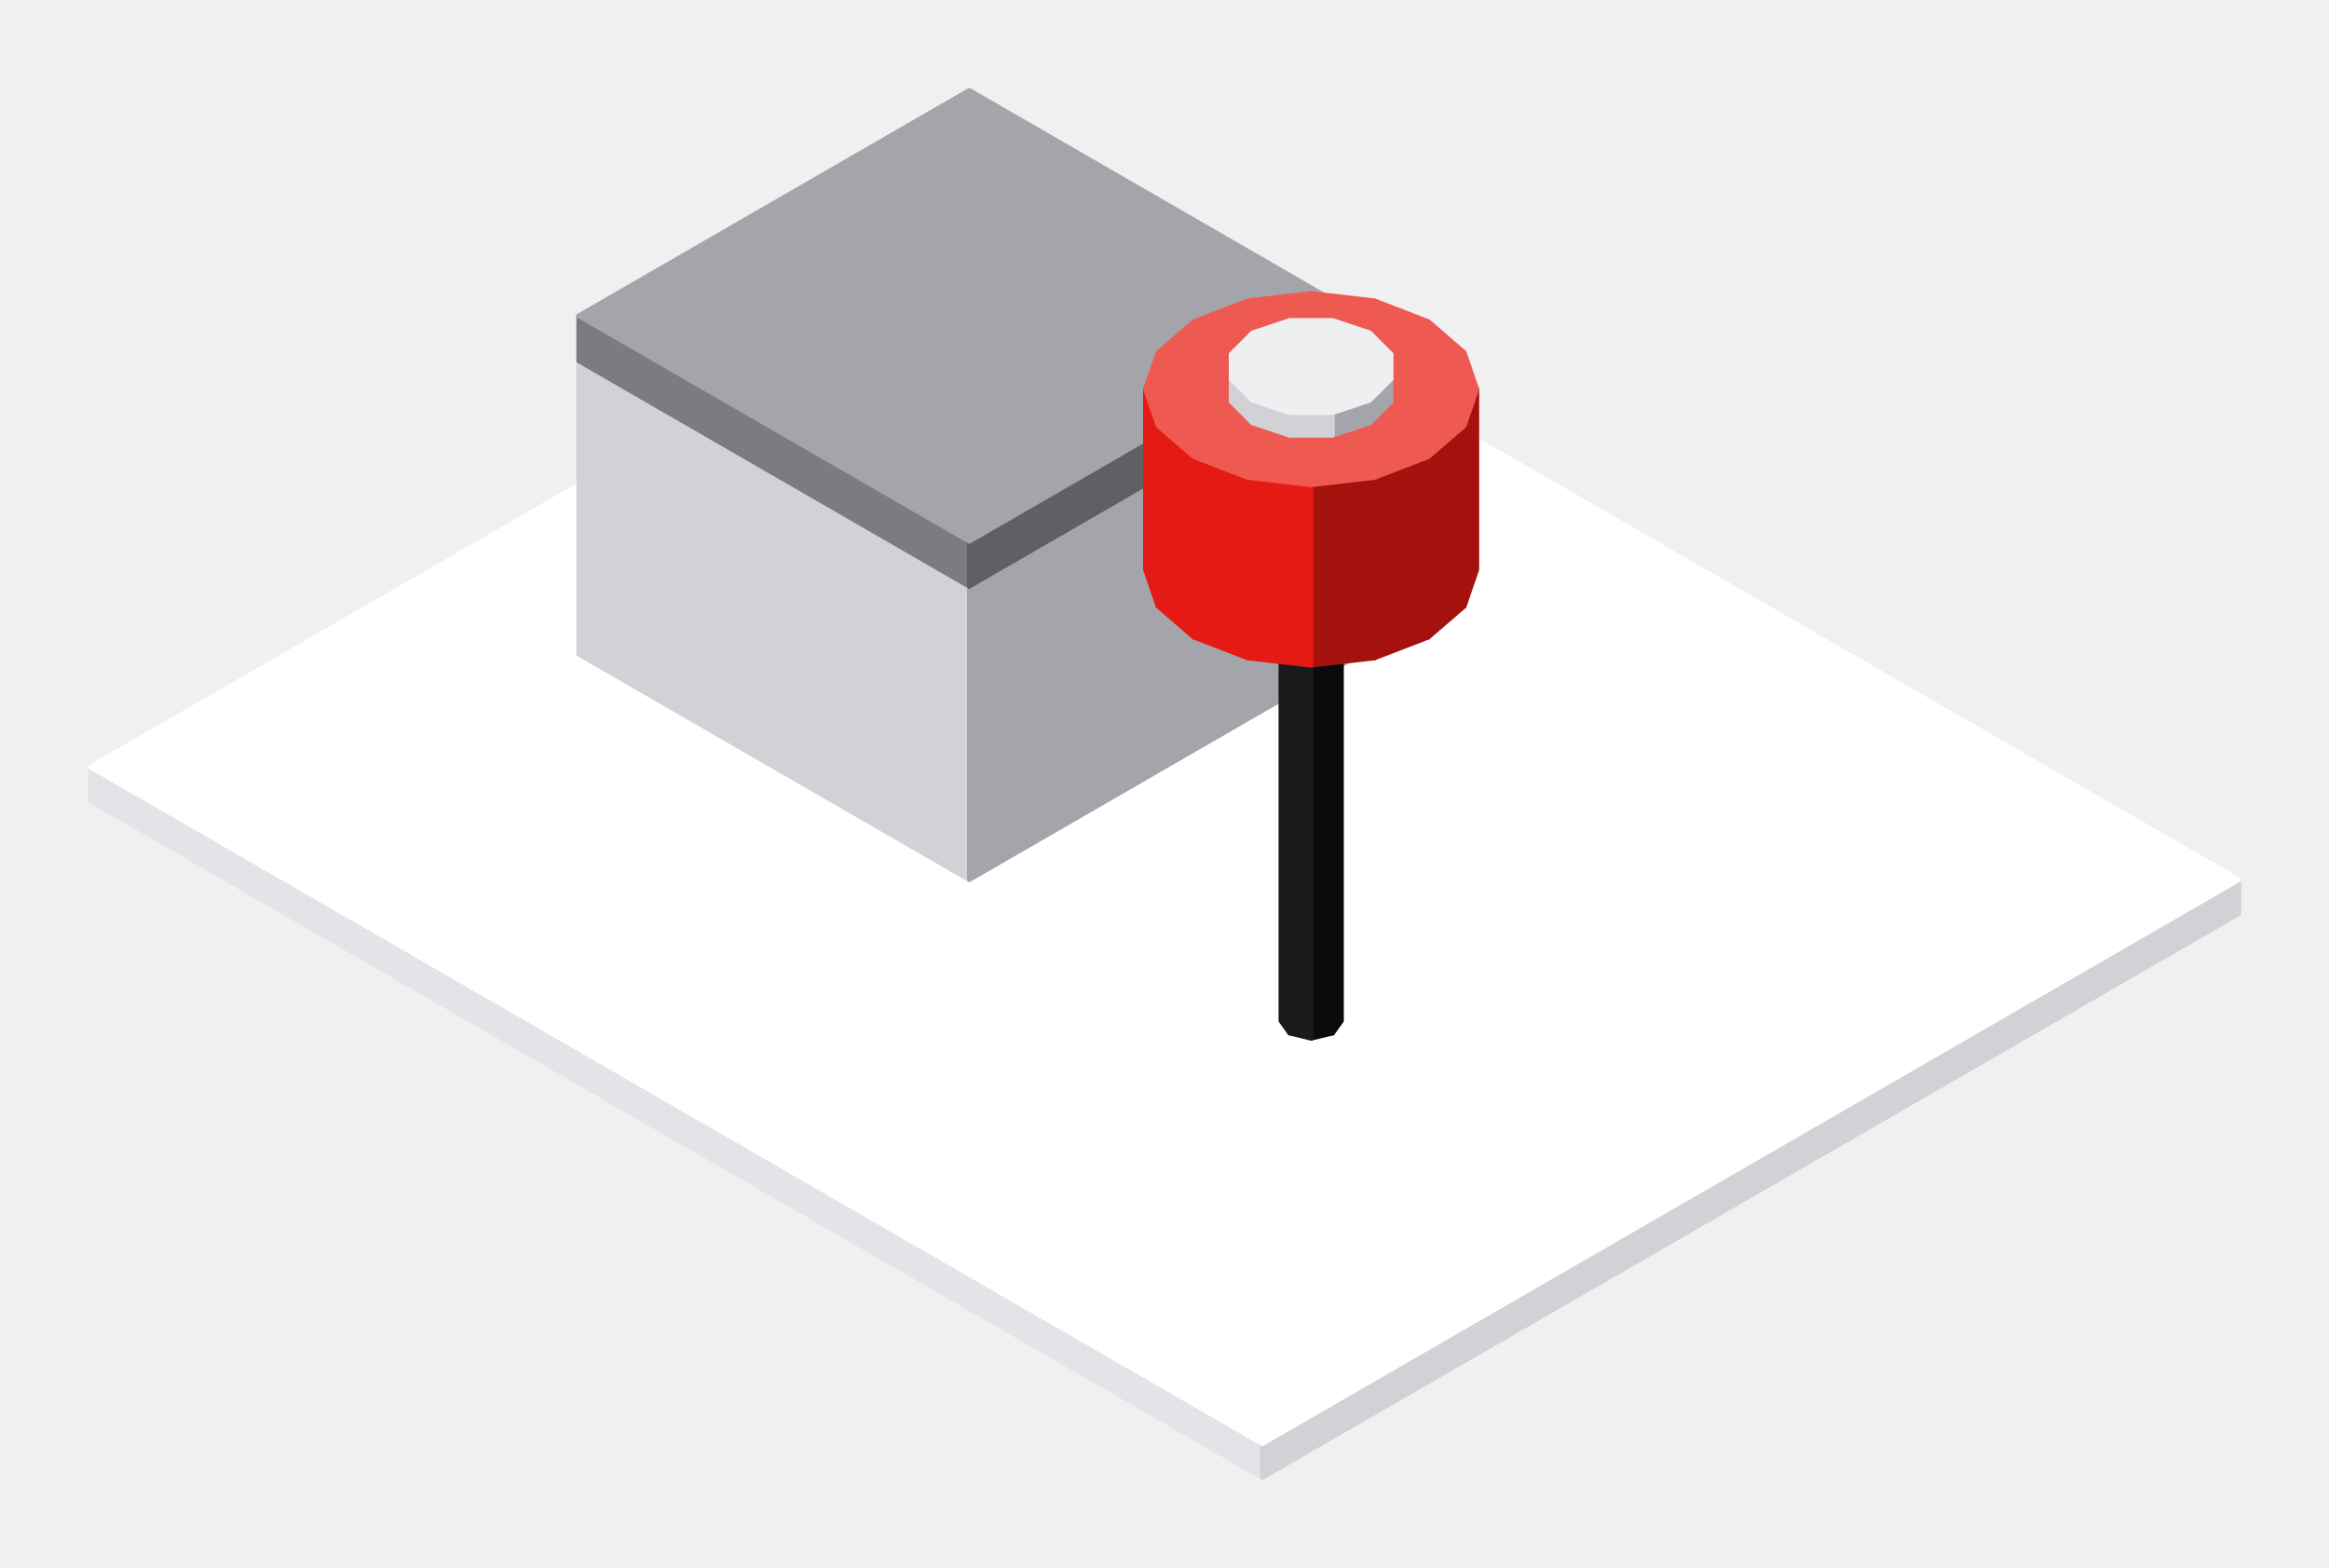
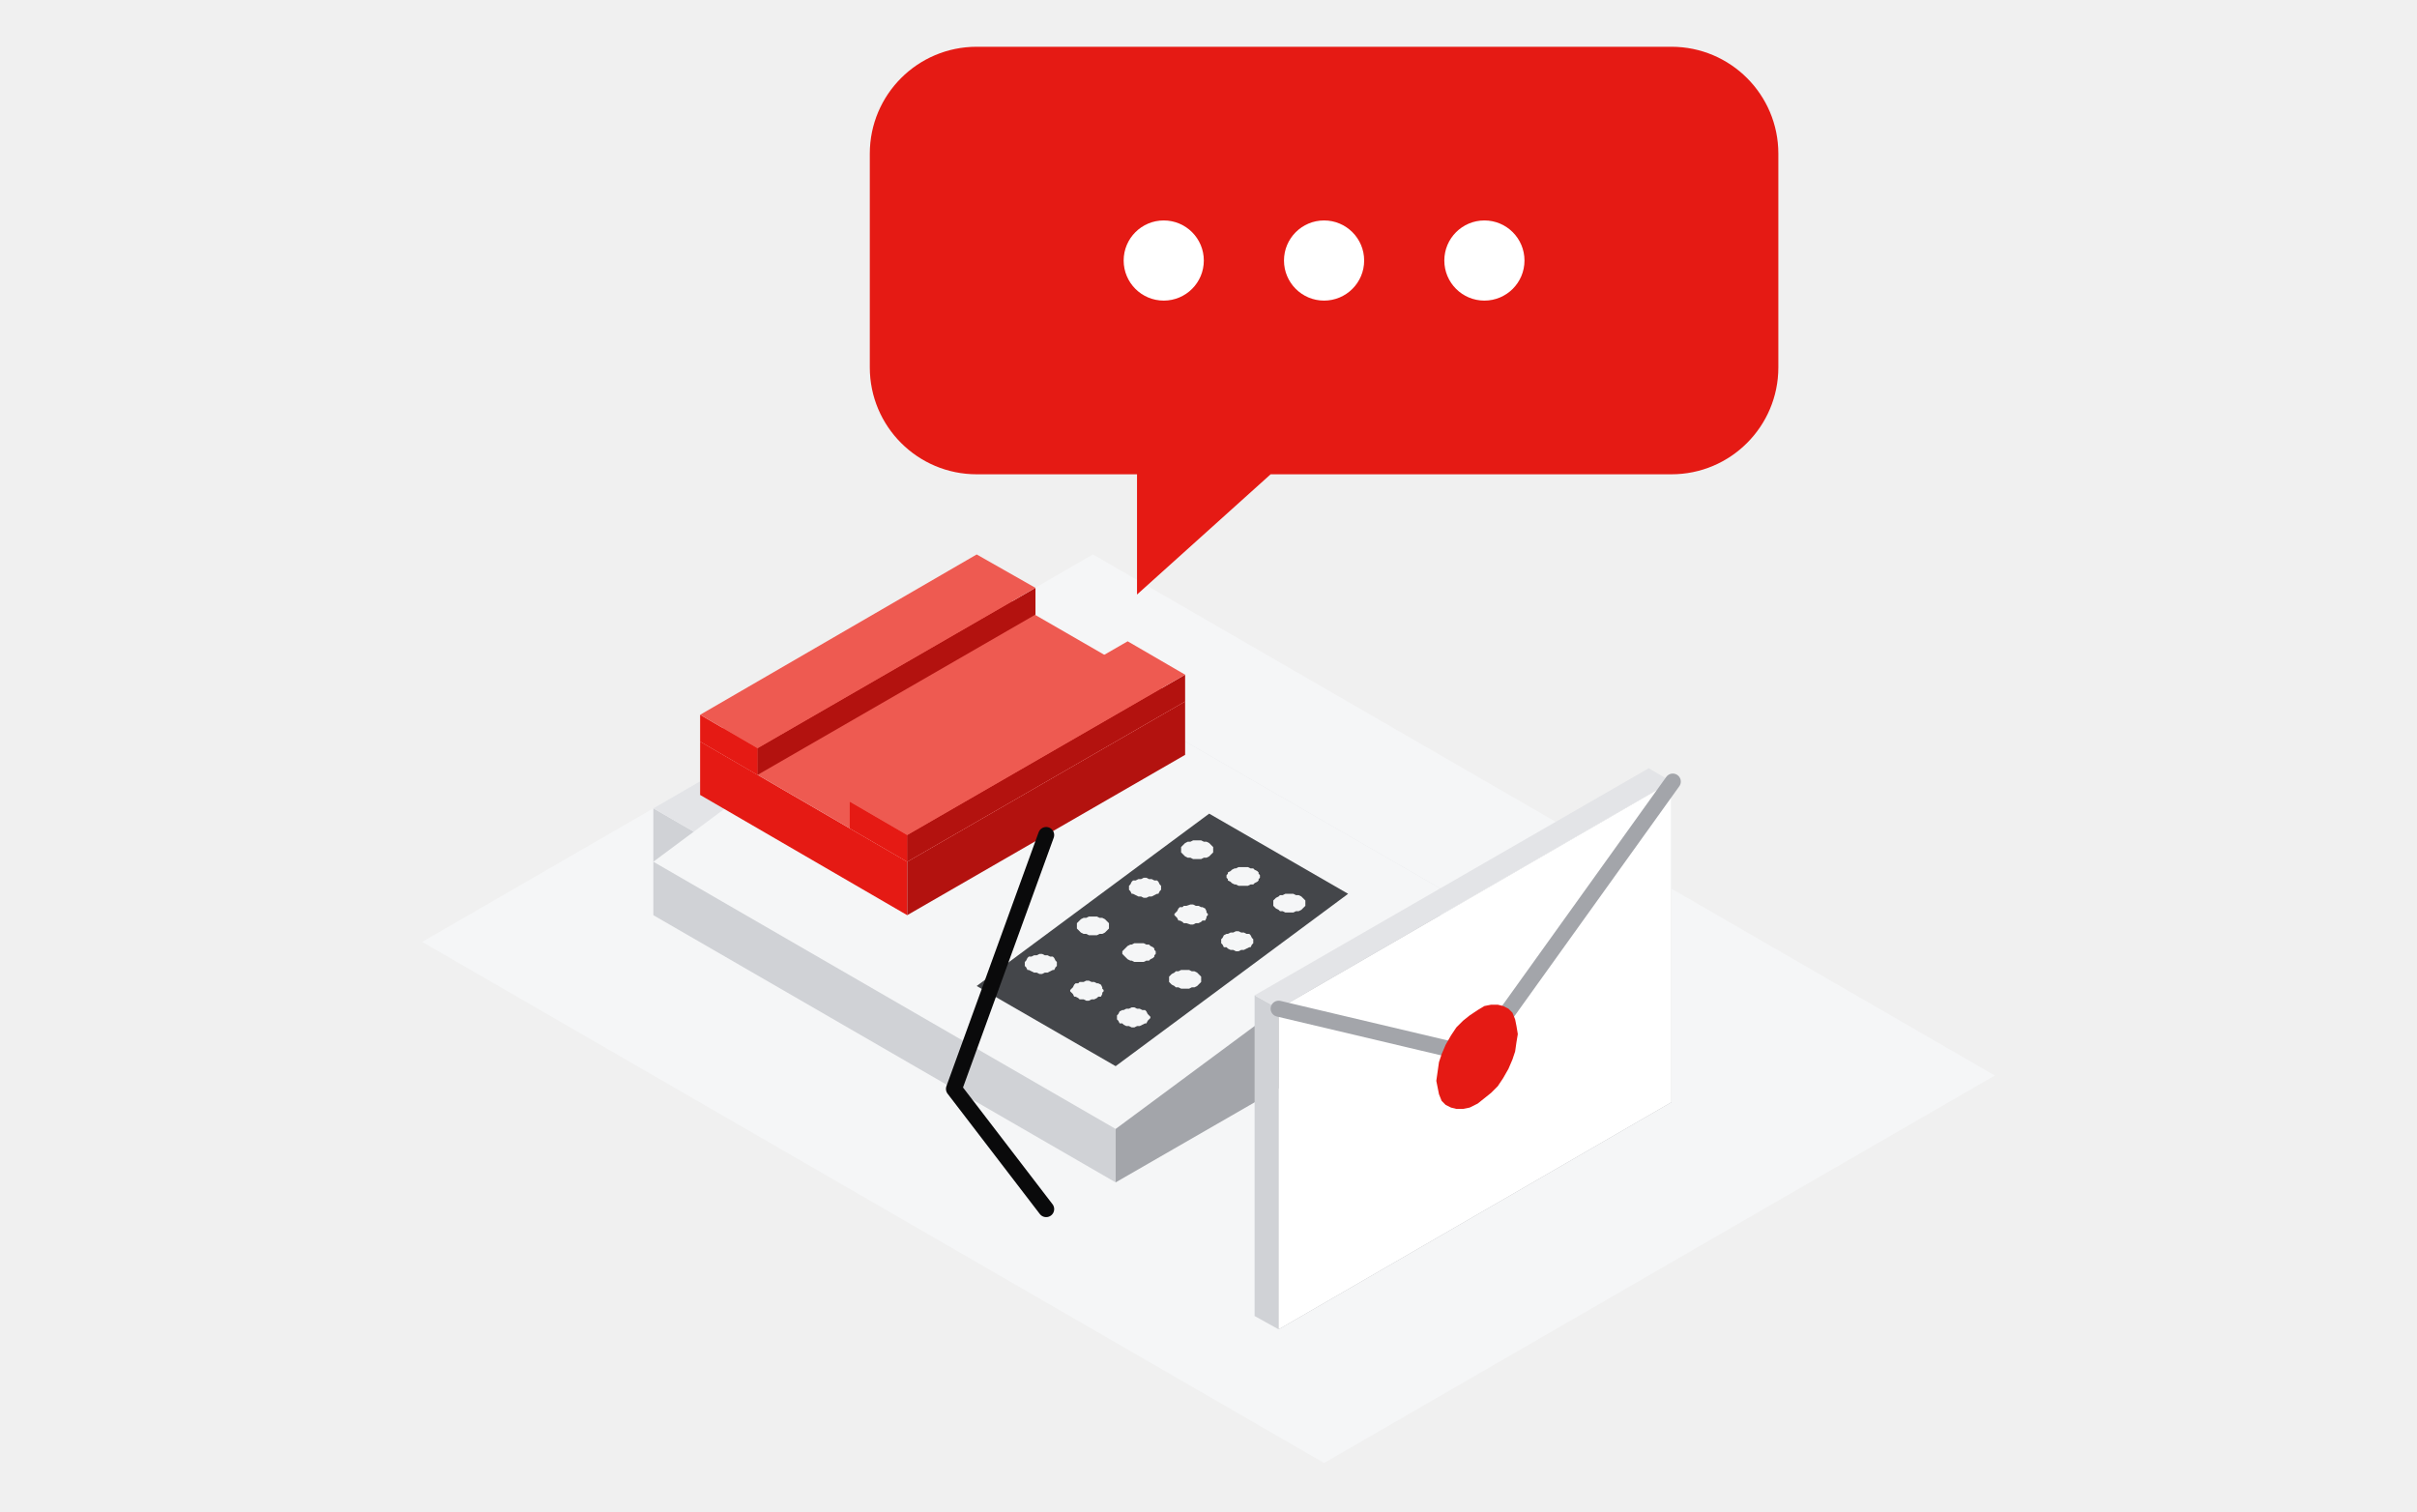
- <svg xmlns="http://www.w3.org/2000/svg" viewBox="-94.6 -18.0 206.5 139.0" preserveAspectRatio="xMidYMid meet">
-   <polygon points="-86.60,53.00 17.32,113.00 17.32,110.00 -86.60,50.00" fill="#E3E4E7" stroke="#E3E4E7" stroke-width="0.4" stroke-linejoin="round" />
-   <polygon points="103.92,63.00 17.32,113.00 17.32,110.00 103.92,60.00" fill="#D0D2D6" stroke="#D0D2D6" stroke-width="0.4" stroke-linejoin="round" />
-   <polygon points="0.00,0.00 103.92,60.00 17.32,110.00 -86.60,50.00" fill="#FFFFFF" stroke="#FFFFFF" stroke-width="0.4" stroke-linejoin="round" />
-   <polygon points="-43.30,40.00 -8.66,60.00 -8.66,34.00 -43.30,14.00" fill="#D0D2D6" stroke="#D0D2D6" stroke-width="0.4" stroke-linejoin="round" />
-   <polygon points="25.98,40.00 -8.66,60.00 -8.66,34.00 25.98,14.00" fill="#A3A5AA" stroke="#A3A5AA" stroke-width="0.4" stroke-linejoin="round" />
-   <polygon points="-8.66,-6.00 25.98,14.00 -8.66,34.00 -43.30,14.00" fill="#EEEFF1" stroke="#EEEFF1" stroke-width="0.4" stroke-linejoin="round" />
-   <polygon points="-43.30,14.00 -8.66,34.00 -8.66,30.00 -43.30,10.00" fill="#7A7C80" stroke="#7A7C80" stroke-width="0.4" stroke-linejoin="round" />
-   <polygon points="25.98,14.00 -8.66,34.00 -8.66,30.00 25.98,10.00" fill="#5E6064" stroke="#5E6064" stroke-width="0.4" stroke-linejoin="round" />
-   <polygon points="-8.66,-10.00 25.98,10.00 -8.66,30.00 -43.30,10.00" fill="#A3A5AA" stroke="#A3A5AA" stroke-width="0.4" stroke-linejoin="round" />
-   <polygon points="23.56,73.60 21.65,74.06 21.65,34.06 23.56,33.60" fill="#0A0A0B" stroke="#0A0A0B" stroke-width="0.4" stroke-linejoin="round" />
-   <polygon points="21.65,74.06 19.75,73.60 19.75,33.60 21.65,34.06" fill="#191A1C" stroke="#191A1C" stroke-width="0.4" stroke-linejoin="round" />
-   <polygon points="19.75,73.60 18.96,72.50 18.96,32.50 19.75,33.60" fill="#191A1C" stroke="#191A1C" stroke-width="0.4" stroke-linejoin="round" />
-   <polygon points="24.35,72.50 23.56,73.60 23.56,33.60 24.35,32.50" fill="#0A0A0B" stroke="#0A0A0B" stroke-width="0.4" stroke-linejoin="round" />
-   <polygon points="23.56,33.60 21.65,34.06 19.75,33.60 18.96,32.50 19.75,31.40 21.65,30.94 23.56,31.40 24.35,32.50" fill="#44464A" stroke="#44464A" stroke-width="0.4" stroke-linejoin="round" />
-   <polygon points="32.04,38.50 27.27,40.34 27.27,24.34 32.04,22.50" fill="#A5110D" stroke="#A5110D" stroke-width="0.4" stroke-linejoin="round" />
-   <polygon points="27.27,40.34 21.65,40.99 21.65,24.99 27.27,24.34" fill="#A5110D" stroke="#A5110D" stroke-width="0.4" stroke-linejoin="round" />
-   <polygon points="21.65,40.99 16.03,40.34 16.03,24.34 21.65,24.99" fill="#E51A14" stroke="#E51A14" stroke-width="0.4" stroke-linejoin="round" />
-   <polygon points="16.03,40.34 11.26,38.50 11.26,22.50 16.03,24.34" fill="#E51A14" stroke="#E51A14" stroke-width="0.4" stroke-linejoin="round" />
-   <polygon points="11.26,38.50 8.07,35.75 8.07,19.75 11.26,22.50" fill="#E51A14" stroke="#E51A14" stroke-width="0.4" stroke-linejoin="round" />
-   <polygon points="8.07,35.75 6.95,32.50 6.95,16.50 8.07,19.75" fill="#E51A14" stroke="#E51A14" stroke-width="0.4" stroke-linejoin="round" />
-   <polygon points="36.35,32.50 35.23,35.75 35.23,19.75 36.35,16.50" fill="#A5110D" stroke="#A5110D" stroke-width="0.4" stroke-linejoin="round" />
-   <polygon points="35.23,35.75 32.04,38.50 32.04,22.50 35.23,19.75" fill="#A5110D" stroke="#A5110D" stroke-width="0.4" stroke-linejoin="round" />
-   <polygon points="32.04,22.50 27.27,24.34 21.65,24.99 16.03,24.34 11.26,22.50 8.07,19.75 6.95,16.50 8.07,13.25 11.26,10.50 16.03,8.66 21.65,8.01 27.27,8.66 32.04,10.50 35.23,13.25 36.35,16.50 35.23,19.75" fill="#EE5A51" stroke="#EE5A51" stroke-width="0.4" stroke-linejoin="round" />
-   <polygon points="26.85,19.50 23.55,20.60 23.55,18.60 26.85,17.50" fill="#A3A5AA" stroke="#A3A5AA" stroke-width="0.4" stroke-linejoin="round" />
-   <polygon points="23.55,20.60 19.75,20.60 19.75,18.60 23.55,18.60" fill="#D0D2D6" stroke="#D0D2D6" stroke-width="0.4" stroke-linejoin="round" />
-   <polygon points="19.75,20.60 16.45,19.50 16.45,17.50 19.75,18.60" fill="#D0D2D6" stroke="#D0D2D6" stroke-width="0.4" stroke-linejoin="round" />
-   <polygon points="16.45,19.50 14.55,17.60 14.55,15.60 16.45,17.50" fill="#D0D2D6" stroke="#D0D2D6" stroke-width="0.4" stroke-linejoin="round" />
-   <polygon points="28.75,17.60 26.85,19.50 26.85,17.50 28.75,15.60" fill="#A3A5AA" stroke="#A3A5AA" stroke-width="0.4" stroke-linejoin="round" />
-   <polygon points="26.85,17.50 23.55,18.60 19.75,18.60 16.45,17.50 14.55,15.60 14.55,13.40 16.45,11.50 19.75,10.40 23.55,10.40 26.85,11.50 28.75,13.40 28.75,15.60" fill="#EEEFF1" stroke="#EEEFF1" stroke-width="0.4" stroke-linejoin="round" />
+ <svg xmlns="http://www.w3.org/2000/svg" viewBox="-81.8 -49.5 180.9 113.1">
+   <polygon points="0.0,-8.0 67.5,31.0 17.3,60.0 -50.2,21.0" fill="#F5F6F7" />
+   <polygon points="-32.9,19.0 1.7,39.0 1.7,31.0 -32.9,11.0" fill="#D0D2D6" />
+   <polygon points="26.0,25.0 1.7,39.0 1.7,31.0 26.0,17.0" fill="#A3A5AA" />
+   <polygon points="-8.7,-3.0 26.0,17.0 1.7,31.0 -32.9,11.0" fill="#E3E4E7" />
+   <polygon points="-8.7,-3.0 26.0,17.0 1.7,35.0 -32.9,15.0" fill="#F5F6F7" />
+   <polygon points="8.7,11.4 19.1,17.4 1.7,30.3 -8.7,24.3" fill="#44464A" />
+   <polygon points="8.7,14.6 8.5,14.7 8.3,14.7 8.1,14.8 7.9,14.8 7.7,14.8 7.5,14.8 7.3,14.7 7.1,14.7 6.9,14.6 6.8,14.5 6.7,14.4 6.6,14.3 6.6,14.2 6.6,14.0 6.6,13.9 6.7,13.8 6.8,13.7 6.9,13.6 7.1,13.5 7.3,13.5 7.5,13.4 7.7,13.4 7.9,13.4 8.1,13.4 8.3,13.5 8.5,13.5 8.7,13.6 8.8,13.7 8.9,13.8 9.0,13.9 9.0,14.0 9.0,14.2 9.0,14.3 8.9,14.4 8.8,14.5" fill="#F5F6F7" />
+   <polygon points="4.8,17.4 4.6,17.5 4.4,17.6 4.2,17.6 4.0,17.7 3.8,17.7 3.6,17.6 3.4,17.6 3.2,17.5 3.0,17.4 2.9,17.4 2.8,17.2 2.7,17.1 2.7,17.0 2.7,16.9 2.7,16.8 2.8,16.7 2.9,16.5 3.0,16.4 3.2,16.4 3.4,16.3 3.6,16.3 3.8,16.2 4.0,16.2 4.2,16.3 4.4,16.3 4.6,16.4 4.8,16.4 4.9,16.5 5.0,16.7 5.1,16.8 5.1,16.9 5.1,17.0 5.1,17.1 5.0,17.2 4.9,17.4" fill="#F5F6F7" />
+   <polygon points="0.9,20.3 0.7,20.4 0.5,20.4 0.3,20.5 0.1,20.5 -0.1,20.5 -0.3,20.5 -0.5,20.4 -0.7,20.4 -0.9,20.3 -1.0,20.2 -1.1,20.1 -1.2,20.0 -1.2,19.9 -1.2,19.7 -1.2,19.6 -1.1,19.5 -1.0,19.4 -0.9,19.3 -0.7,19.2 -0.5,19.2 -0.3,19.1 -0.1,19.1 0.1,19.1 0.3,19.1 0.5,19.2 0.7,19.2 0.9,19.3 1.0,19.4 1.1,19.5 1.2,19.6 1.2,19.7 1.2,19.9 1.2,20.0 1.1,20.1 1.0,20.2" fill="#F5F6F7" />
+   <polygon points="-3.0,23.1 -3.2,23.2 -3.4,23.3 -3.6,23.3 -3.8,23.4 -4.0,23.4 -4.2,23.3 -4.4,23.3 -4.6,23.2 -4.8,23.1 -4.9,23.1 -5.0,22.9 -5.1,22.8 -5.1,22.7 -5.1,22.6 -5.1,22.5 -5.0,22.4 -4.9,22.2 -4.8,22.1 -4.6,22.1 -4.4,22.0 -4.2,22.0 -4.0,21.9 -3.8,21.9 -3.6,22.0 -3.4,22.0 -3.2,22.1 -3.0,22.1 -2.9,22.2 -2.8,22.4 -2.7,22.5 -2.7,22.6 -2.7,22.7 -2.7,22.8 -2.8,22.9 -2.9,23.1" fill="#F5F6F7" />
+   <polygon points="12.1,16.6 12.0,16.7 11.8,16.7 11.6,16.8 11.4,16.8 11.2,16.8 10.9,16.8 10.7,16.7 10.6,16.7 10.4,16.6 10.3,16.5 10.1,16.4 10.1,16.3 10.0,16.2 10.0,16.0 10.1,15.9 10.1,15.8 10.3,15.7 10.4,15.6 10.6,15.5 10.7,15.5 10.9,15.4 11.2,15.4 11.4,15.4 11.6,15.4 11.8,15.5 12.0,15.5 12.1,15.6 12.3,15.7 12.4,15.8 12.4,15.9 12.5,16.0 12.5,16.2 12.4,16.3 12.4,16.4 12.3,16.5" fill="#F5F6F7" />
+   <polygon points="8.2,19.4 8.1,19.5 7.9,19.6 7.7,19.6 7.5,19.7 7.3,19.7 7.0,19.6 6.8,19.6 6.7,19.5 6.5,19.4 6.4,19.4 6.3,19.2 6.2,19.1 6.1,19.0 6.1,18.9 6.2,18.8 6.3,18.7 6.4,18.5 6.5,18.4 6.7,18.4 6.8,18.3 7.0,18.3 7.3,18.2 7.5,18.2 7.7,18.3 7.9,18.3 8.1,18.4 8.2,18.4 8.4,18.5 8.5,18.7 8.5,18.8 8.6,18.9 8.6,19.0 8.5,19.1 8.5,19.2 8.4,19.4" fill="#F5F6F7" />
+   <polygon points="4.3,22.3 4.2,22.4 4.0,22.4 3.8,22.5 3.6,22.5 3.4,22.5 3.1,22.5 2.9,22.4 2.8,22.4 2.6,22.3 2.5,22.2 2.4,22.1 2.3,22.0 2.2,21.9 2.2,21.7 2.3,21.6 2.4,21.5 2.5,21.4 2.6,21.3 2.8,21.2 2.9,21.2 3.1,21.1 3.4,21.1 3.6,21.1 3.8,21.1 4.0,21.2 4.2,21.2 4.3,21.3 4.5,21.4 4.6,21.5 4.6,21.6 4.7,21.7 4.7,21.9 4.6,22.0 4.6,22.1 4.5,22.2" fill="#F5F6F7" />
+   <polygon points="0.4,25.1 0.3,25.2 0.1,25.3 -0.1,25.3 -0.3,25.4 -0.5,25.4 -0.7,25.3 -1.0,25.3 -1.1,25.2 -1.3,25.1 -1.4,25.1 -1.5,24.9 -1.6,24.8 -1.7,24.7 -1.7,24.6 -1.6,24.5 -1.5,24.4 -1.4,24.2 -1.3,24.1 -1.1,24.1 -1.0,24.0 -0.7,24.0 -0.5,23.9 -0.3,23.9 -0.1,24.0 0.1,24.0 0.3,24.1 0.4,24.1 0.6,24.2 0.7,24.4 0.7,24.5 0.8,24.6 0.8,24.7 0.7,24.8 0.7,24.9 0.6,25.1" fill="#F5F6F7" />
+   <polygon points="15.6,18.6 15.4,18.7 15.2,18.7 15.0,18.8 14.8,18.8 14.6,18.8 14.4,18.8 14.2,18.7 14.0,18.7 13.9,18.6 13.7,18.5 13.6,18.4 13.5,18.3 13.5,18.2 13.5,18.0 13.5,17.9 13.6,17.8 13.7,17.7 13.9,17.6 14.0,17.5 14.2,17.5 14.4,17.4 14.6,17.4 14.8,17.4 15.0,17.4 15.2,17.5 15.4,17.5 15.6,17.6 15.7,17.7 15.8,17.8 15.9,17.9 15.9,18.0 15.9,18.2 15.9,18.3 15.8,18.4 15.7,18.5" fill="#F5F6F7" />
+   <polygon points="11.7,21.4 11.5,21.5 11.3,21.6 11.1,21.6 10.9,21.7 10.7,21.7 10.5,21.6 10.3,21.6 10.1,21.5 10.0,21.4 9.8,21.4 9.7,21.2 9.6,21.1 9.6,21.0 9.6,20.9 9.6,20.8 9.7,20.7 9.8,20.5 10.0,20.4 10.1,20.4 10.3,20.3 10.5,20.3 10.7,20.2 10.9,20.2 11.1,20.3 11.3,20.3 11.5,20.4 11.7,20.4 11.8,20.5 11.9,20.7 12.0,20.8 12.0,20.9 12.0,21.0 12.0,21.1 11.9,21.2 11.8,21.4" fill="#F5F6F7" />
+   <polygon points="7.8,24.3 7.6,24.4 7.4,24.4 7.2,24.5 7.0,24.5 6.8,24.5 6.6,24.5 6.4,24.4 6.2,24.4 6.1,24.3 5.9,24.2 5.8,24.1 5.7,24.0 5.7,23.9 5.7,23.7 5.7,23.6 5.8,23.5 5.9,23.4 6.1,23.3 6.2,23.2 6.4,23.2 6.6,23.1 6.8,23.1 7.0,23.1 7.2,23.1 7.4,23.2 7.6,23.2 7.8,23.3 7.9,23.4 8.0,23.5 8.1,23.6 8.1,23.7 8.1,23.9 8.1,24.0 8.0,24.1 7.9,24.2" fill="#F5F6F7" />
+   <polygon points="3.9,27.1 3.7,27.2 3.5,27.3 3.3,27.3 3.1,27.4 2.9,27.4 2.7,27.3 2.5,27.3 2.3,27.2 2.2,27.1 2.0,27.1 1.9,26.9 1.8,26.8 1.8,26.7 1.8,26.6 1.8,26.5 1.9,26.4 2.0,26.2 2.2,26.1 2.3,26.1 2.5,26.0 2.7,26.0 2.9,25.9 3.1,25.9 3.3,26.0 3.5,26.0 3.7,26.1 3.9,26.1 4.0,26.2 4.1,26.4 4.2,26.5 4.3,26.6 4.3,26.7 4.2,26.8 4.1,26.9 4.0,27.1" fill="#F5F6F7" />
+   <polygon points="-29.4,10.0 -13.9,19.0 -13.9,15.0 -29.4,6.0" fill="#E51A14" />
+   <polygon points="6.9,7.0 -13.9,19.0 -13.9,15.0 6.9,3.0" fill="#B3120F" />
+   <polygon points="-8.7,-6.0 6.9,3.0 -13.9,15.0 -29.4,6.0" fill="#EE5A51" />
+   <polygon points="-29.4,6.0 -25.1,8.5 -25.1,6.5 -29.4,4.0" fill="#E51A14" />
+   <polygon points="-4.3,-3.5 -25.1,8.5 -25.1,6.5 -4.3,-5.5" fill="#B3120F" />
+   <polygon points="-8.7,-8.0 -4.3,-5.5 -25.1,6.5 -29.4,4.0" fill="#EE5A51" />
+   <polygon points="-18.2,12.5 -13.9,15.0 -13.9,13.0 -18.2,10.5" fill="#E51A14" />
+   <polygon points="6.9,3.0 -13.9,15.0 -13.9,13.0 6.9,1.0" fill="#B3120F" />
+   <polygon points="2.6,-1.5 6.9,1.0 -13.9,13.0 -18.2,10.5" fill="#EE5A51" />
+   <path d="M-3.5,13.0 L-10.4,32.0 L-3.5,41.0" stroke="#0A0A0B" stroke-width="1.2" fill="none" stroke-linecap="round" stroke-linejoin="round" />
+   <polygon points="12.1,49.0 13.9,50.0 13.9,26.0 12.1,25.0" fill="#D0D2D6" />
+   <polygon points="43.3,33.0 13.9,50.0 13.9,26.0 43.3,9.0" fill="#A3A5AA" />
+   <polygon points="41.6,8.0 43.3,9.0 13.9,26.0 12.1,25.0" fill="#E3E4E7" />
+   <polygon points="43.3,33.0 13.9,50.0 13.9,26.0 43.3,9.0" fill="#FFFFFF" />
+   <path d="M43.4,9.0 L28.7,29.5 L13.9,26.0" stroke="#A3A5AA" stroke-width="1.2" fill="none" stroke-linecap="round" stroke-linejoin="round" />
+   <polygon points="25.7,31.4 25.8,30.7 25.9,30.0 26.1,29.4 26.4,28.7 26.8,28.0 27.2,27.4 27.7,26.9 28.2,26.5 28.8,26.1 29.3,25.8 29.8,25.7 30.3,25.7 30.7,25.8 31.1,26.0 31.4,26.3 31.6,26.8 31.7,27.3 31.8,27.9 31.7,28.5 31.6,29.2 31.4,29.8 31.1,30.5 30.7,31.2 30.3,31.8 29.8,32.3 29.3,32.7 28.8,33.1 28.2,33.4 27.7,33.5 27.2,33.5 26.8,33.4 26.4,33.2 26.1,32.9 25.9,32.4 25.8,31.9" fill="#E51A14" />
+   <path d="M-8.7,-46.0 h52 a8,8 0 0 1 8,8 v16 a8,8 0 0 1 -8,8 h-30 l-10,9 v-9 h-12 a8,8 0 0 1 -8,-8 v-16 a8,8 0 0 1 8,-8z" fill="#E51A14" />
+   <circle cx="5.3" cy="-30.0" r="3" fill="#FFFFFF" />
+   <circle cx="17.3" cy="-30.0" r="3" fill="#FFFFFF" />
+   <circle cx="29.3" cy="-30.0" r="3" fill="#FFFFFF" />
</svg>
